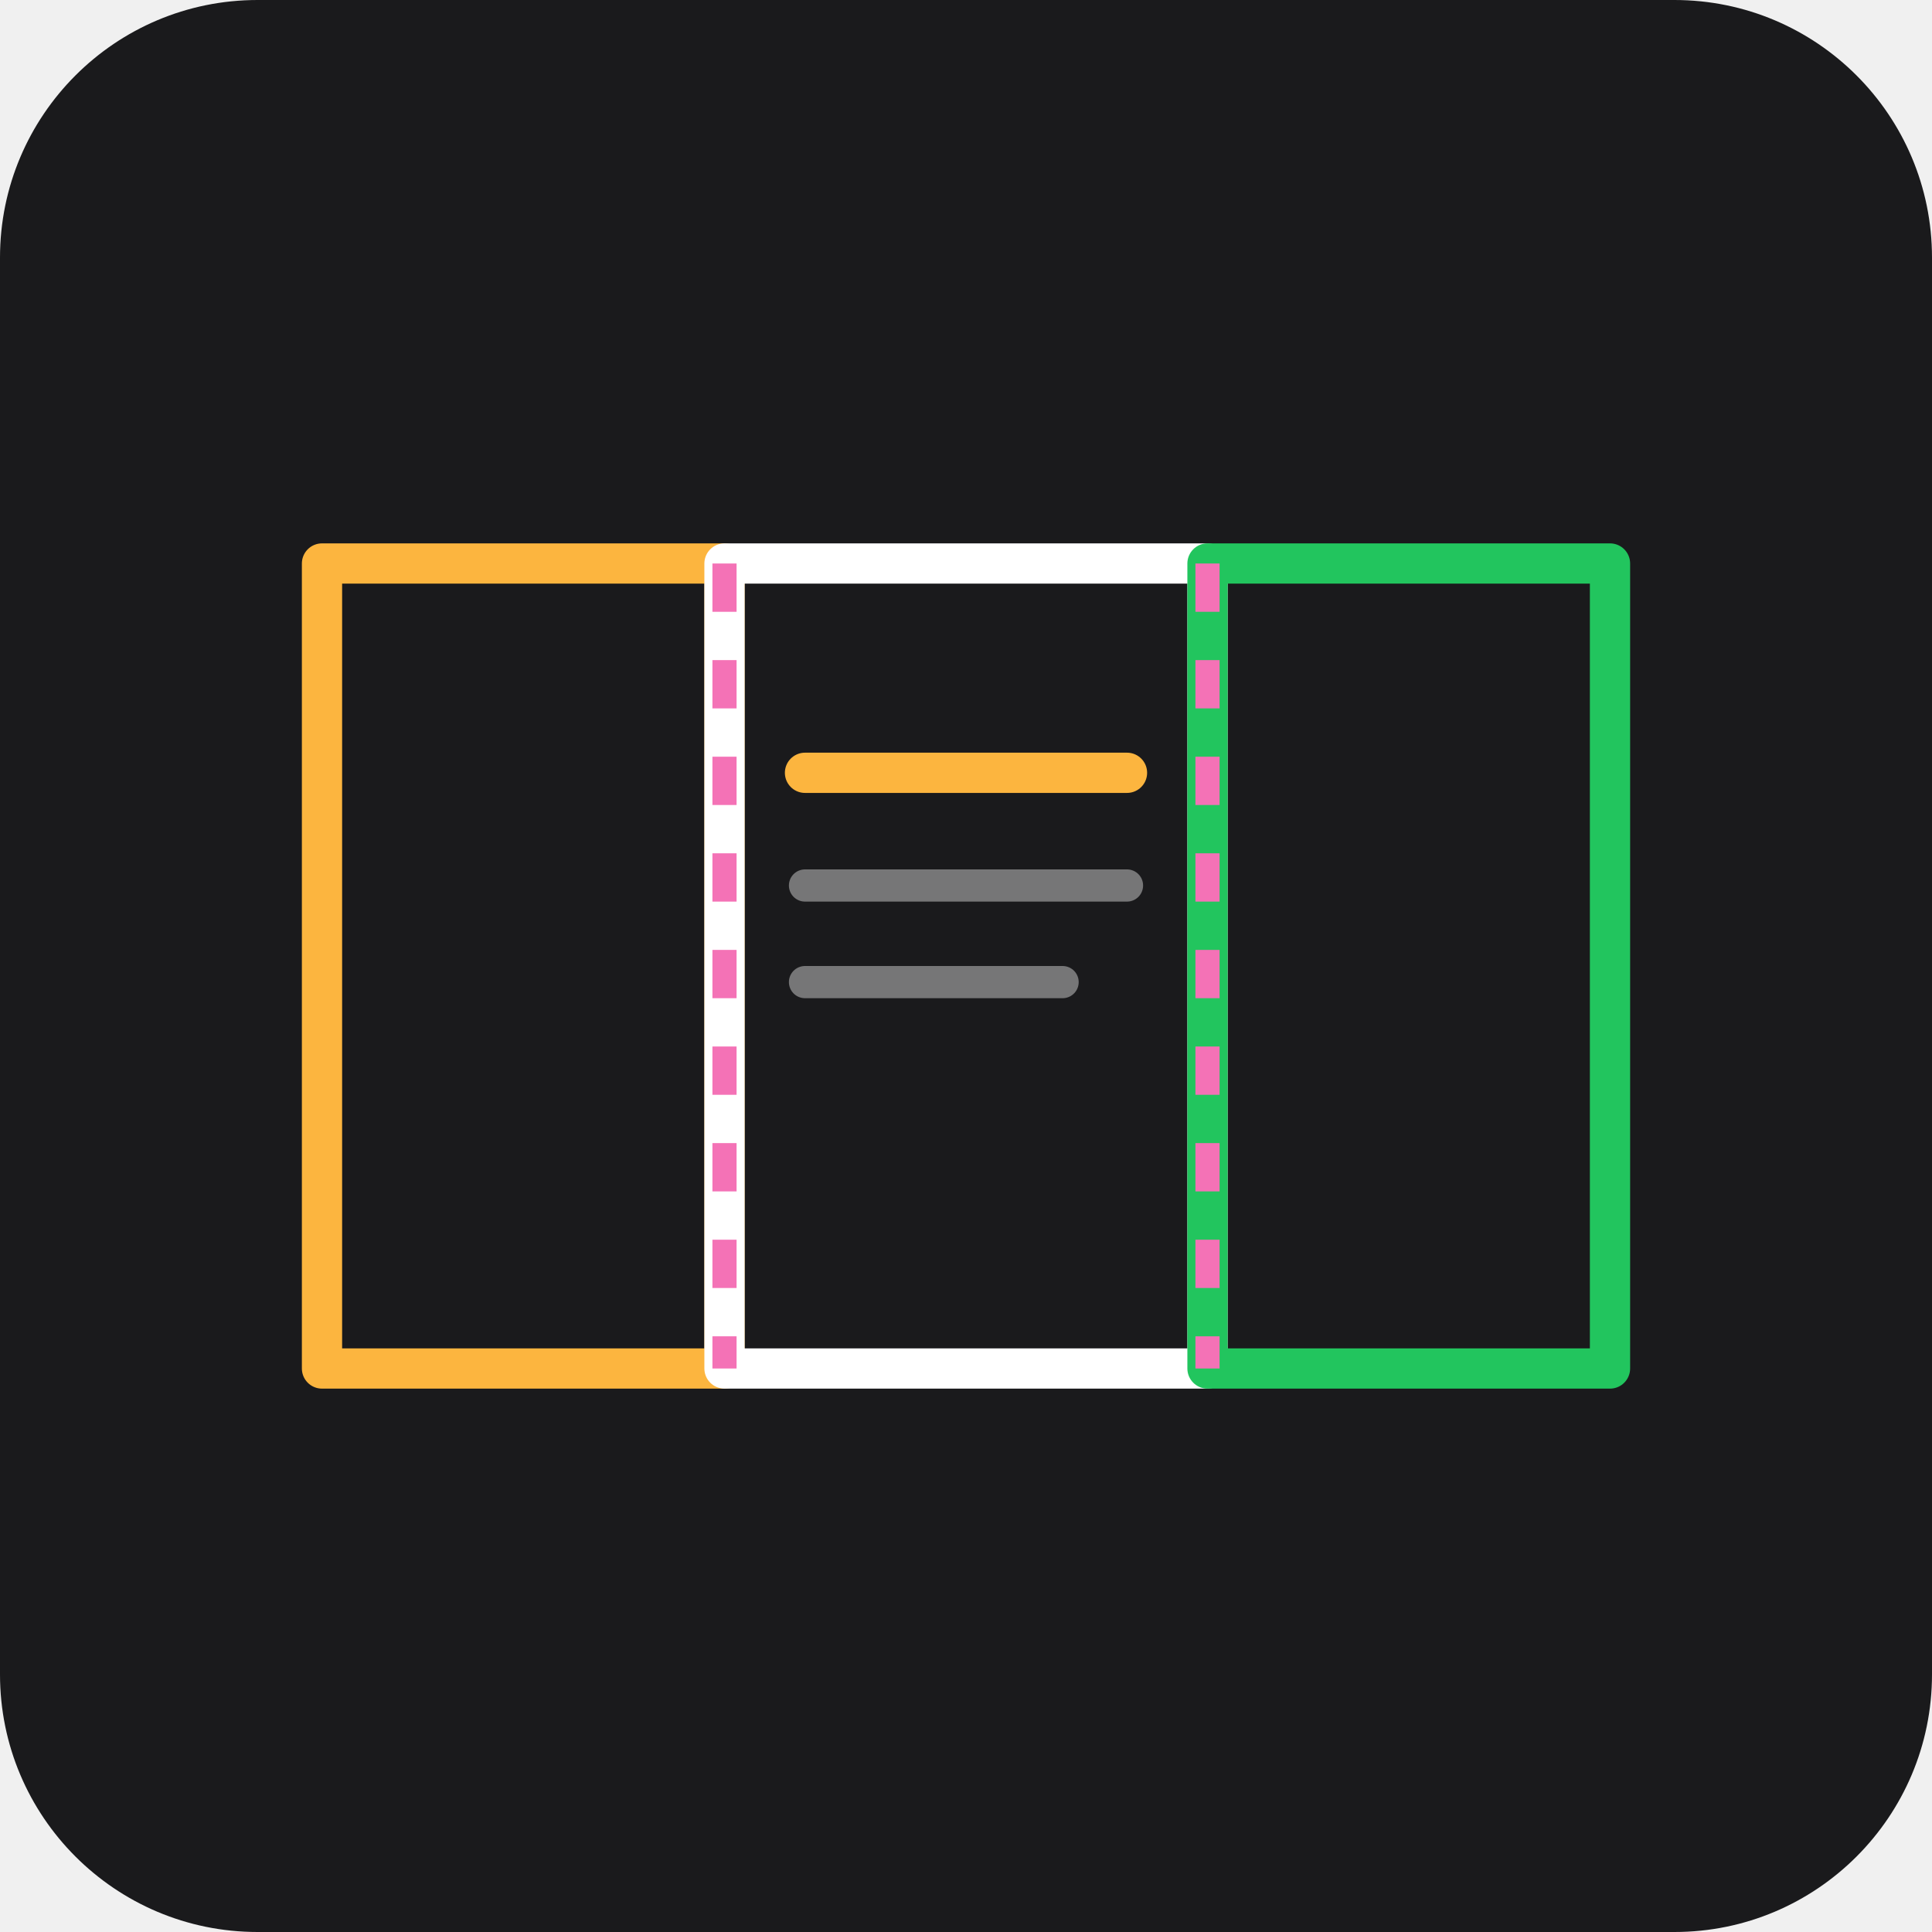
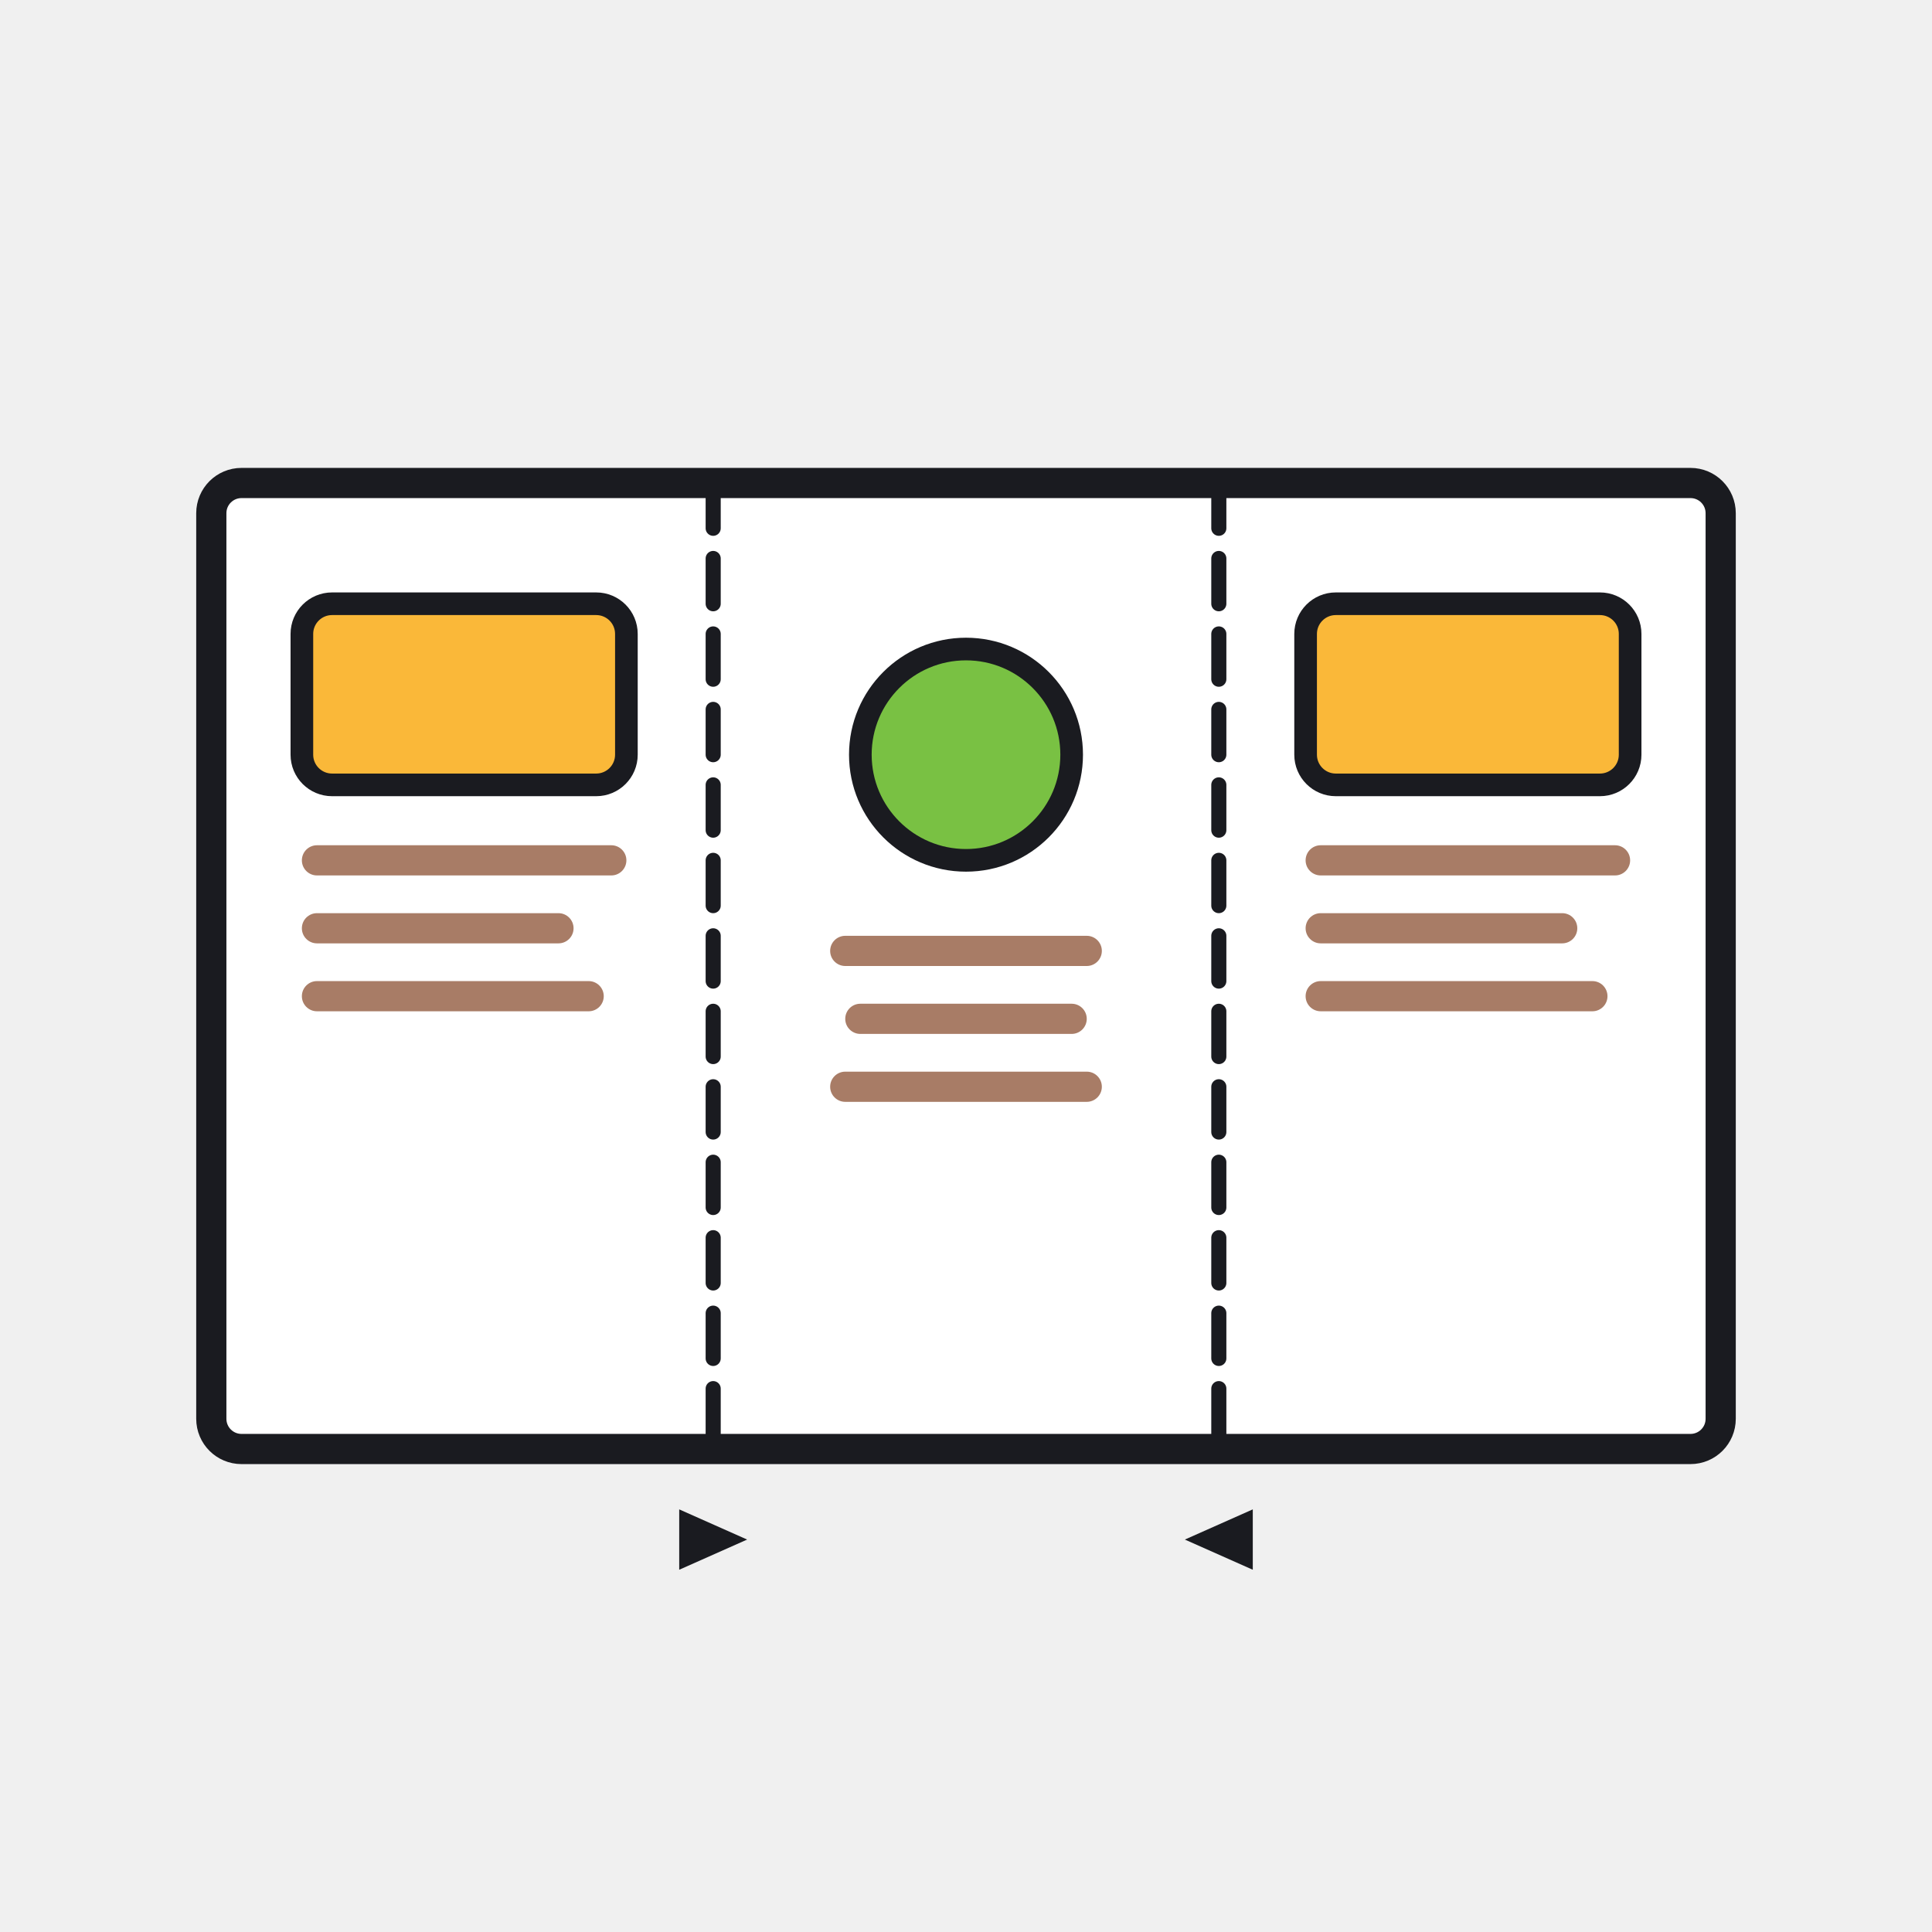
- <svg xmlns="http://www.w3.org/2000/svg" viewBox="0 0 120 120">
-   <rect width="120" height="120" rx="16" fill="#1a1a1c" />
-   <path d="M20 35 L20 85 L45 85 L45 35 Z" fill="none" stroke="#FCB53F" stroke-width="2.5" stroke-linecap="round" stroke-linejoin="round" />
-   <path d="M45 35 L45 85 L75 85 L75 35 Z" fill="none" stroke="#ffffff" stroke-width="2.5" stroke-linecap="round" stroke-linejoin="round" />
-   <path d="M75 35 L75 85 L100 85 L100 35 Z" fill="none" stroke="#22c55e" stroke-width="2.5" stroke-linecap="round" stroke-linejoin="round" />
-   <line x1="45" y1="35" x2="45" y2="85" stroke="#f472b6" stroke-width="1.5" stroke-dasharray="3 3" />
-   <line x1="75" y1="35" x2="75" y2="85" stroke="#f472b6" stroke-width="1.5" stroke-dasharray="3 3" />
-   <line x1="50" y1="48" x2="70" y2="48" stroke="#FCB53F" stroke-width="2.5" stroke-linecap="round" />
-   <line x1="50" y1="55" x2="70" y2="55" stroke="#ffffff" stroke-width="2" stroke-linecap="round" opacity="0.4" />
-   <line x1="50" y1="61" x2="66" y2="61" stroke="#ffffff" stroke-width="2" stroke-linecap="round" opacity="0.4" />
+ <svg xmlns="http://www.w3.org/2000/svg" viewBox="0 0 512 512" stroke-linecap="round" stroke-linejoin="round">
+   <rect x="56" y="128" width="400" height="256" rx="8" fill="#FFFFFF" stroke="#1A1B20" stroke-width="8" />
+   <line x1="189" y1="128" x2="189" y2="384" stroke="#1A1B20" stroke-width="4" stroke-dasharray="12,8" />
+   <line x1="323" y1="128" x2="323" y2="384" stroke="#1A1B20" stroke-width="4" stroke-dasharray="12,8" />
+   <rect x="80" y="160" width="86" height="48" rx="8" fill="#FAB839" stroke="#1A1B20" stroke-width="6" />
+   <rect x="80" y="224" width="86" height="8" rx="4" fill="#A87C66" stroke="none" />
+   <rect x="80" y="242" width="72" height="8" rx="4" fill="#A87C66" stroke="none" />
+   <rect x="80" y="260" width="80" height="8" rx="4" fill="#A87C66" stroke="none" />
+   <circle cx="256" cy="200" r="28" fill="#79C143" stroke="#1A1B20" stroke-width="6" />
+   <rect x="220" y="248" width="72" height="8" rx="4" fill="#A87C66" stroke="none" />
+   <rect x="224" y="266" width="64" height="8" rx="4" fill="#A87C66" stroke="none" />
+   <rect x="220" y="284" width="72" height="8" rx="4" fill="#A87C66" stroke="none" />
+   <rect x="346" y="160" width="86" height="48" rx="8" fill="#FAB839" stroke="#1A1B20" stroke-width="6" />
+   <rect x="346" y="224" width="86" height="8" rx="4" fill="#A87C66" stroke="none" />
+   <rect x="346" y="242" width="72" height="8" rx="4" fill="#A87C66" stroke="none" />
+   <rect x="346" y="260" width="80" height="8" rx="4" fill="#A87C66" stroke="none" />
+   <path d="M180 400 L180 416 L198 408 Z" fill="#1A1B20" stroke="none" />
+   <path d="M332 400 L332 416 L314 408 Z" fill="#1A1B20" stroke="none" />
</svg>
